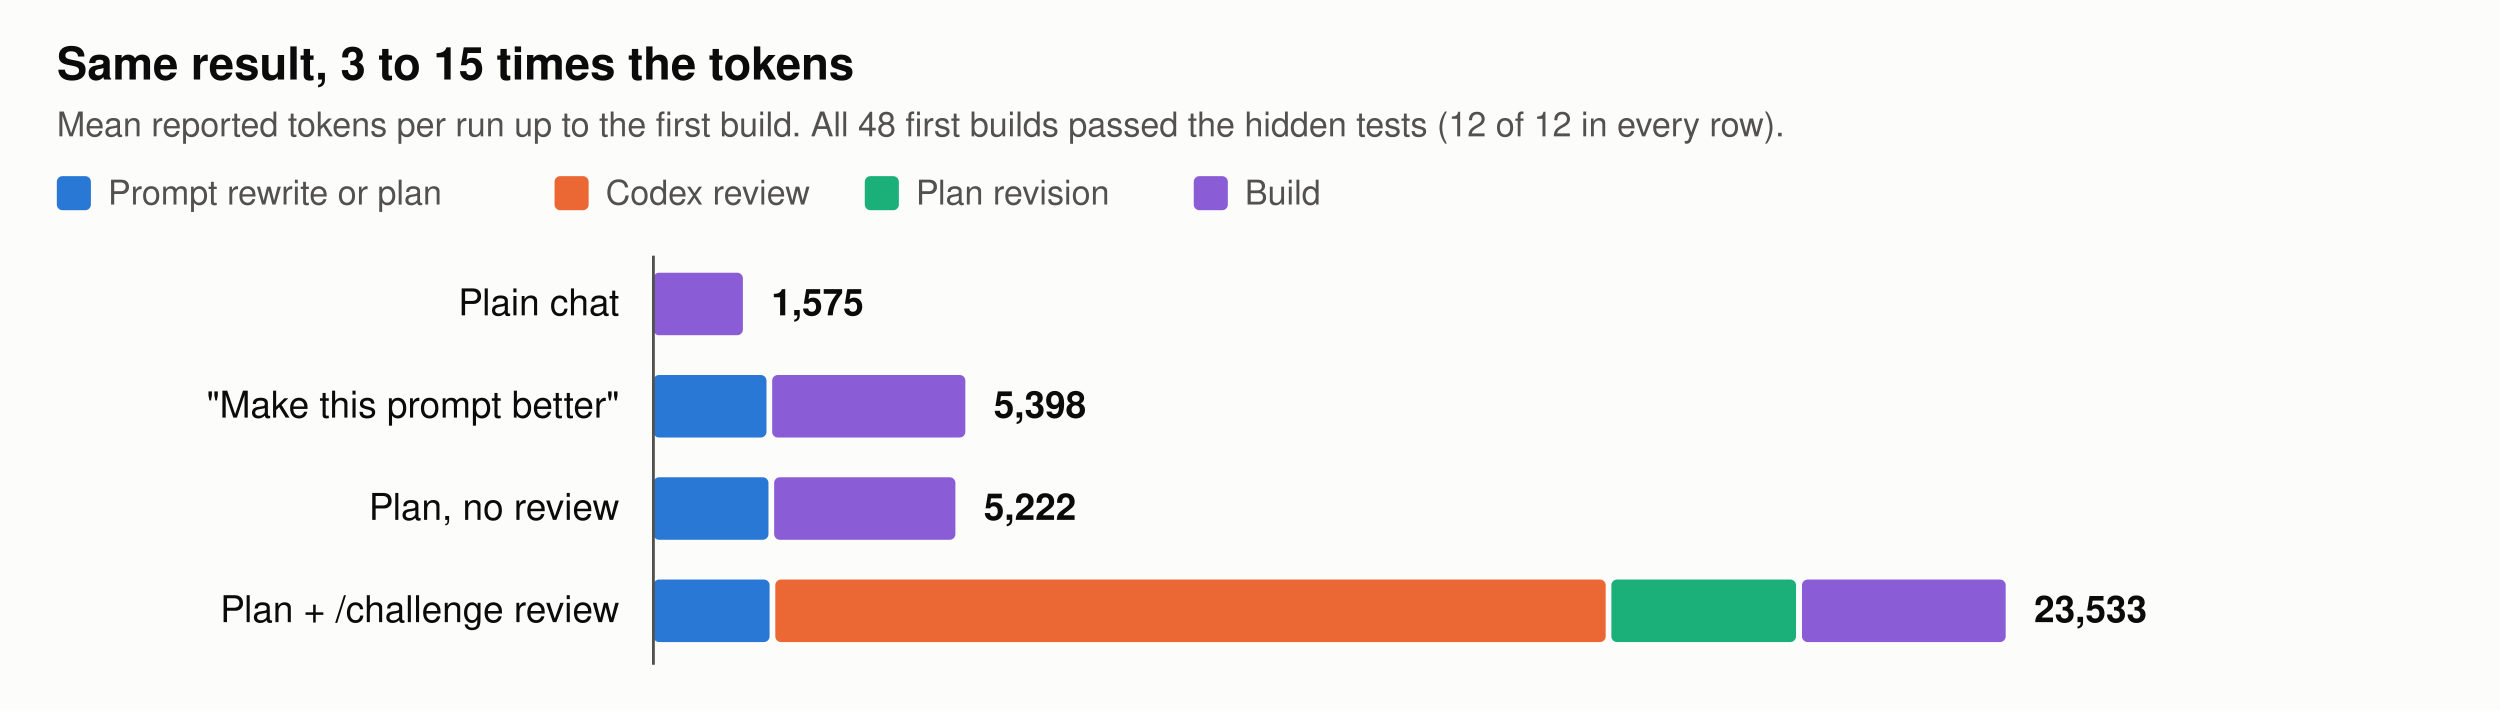
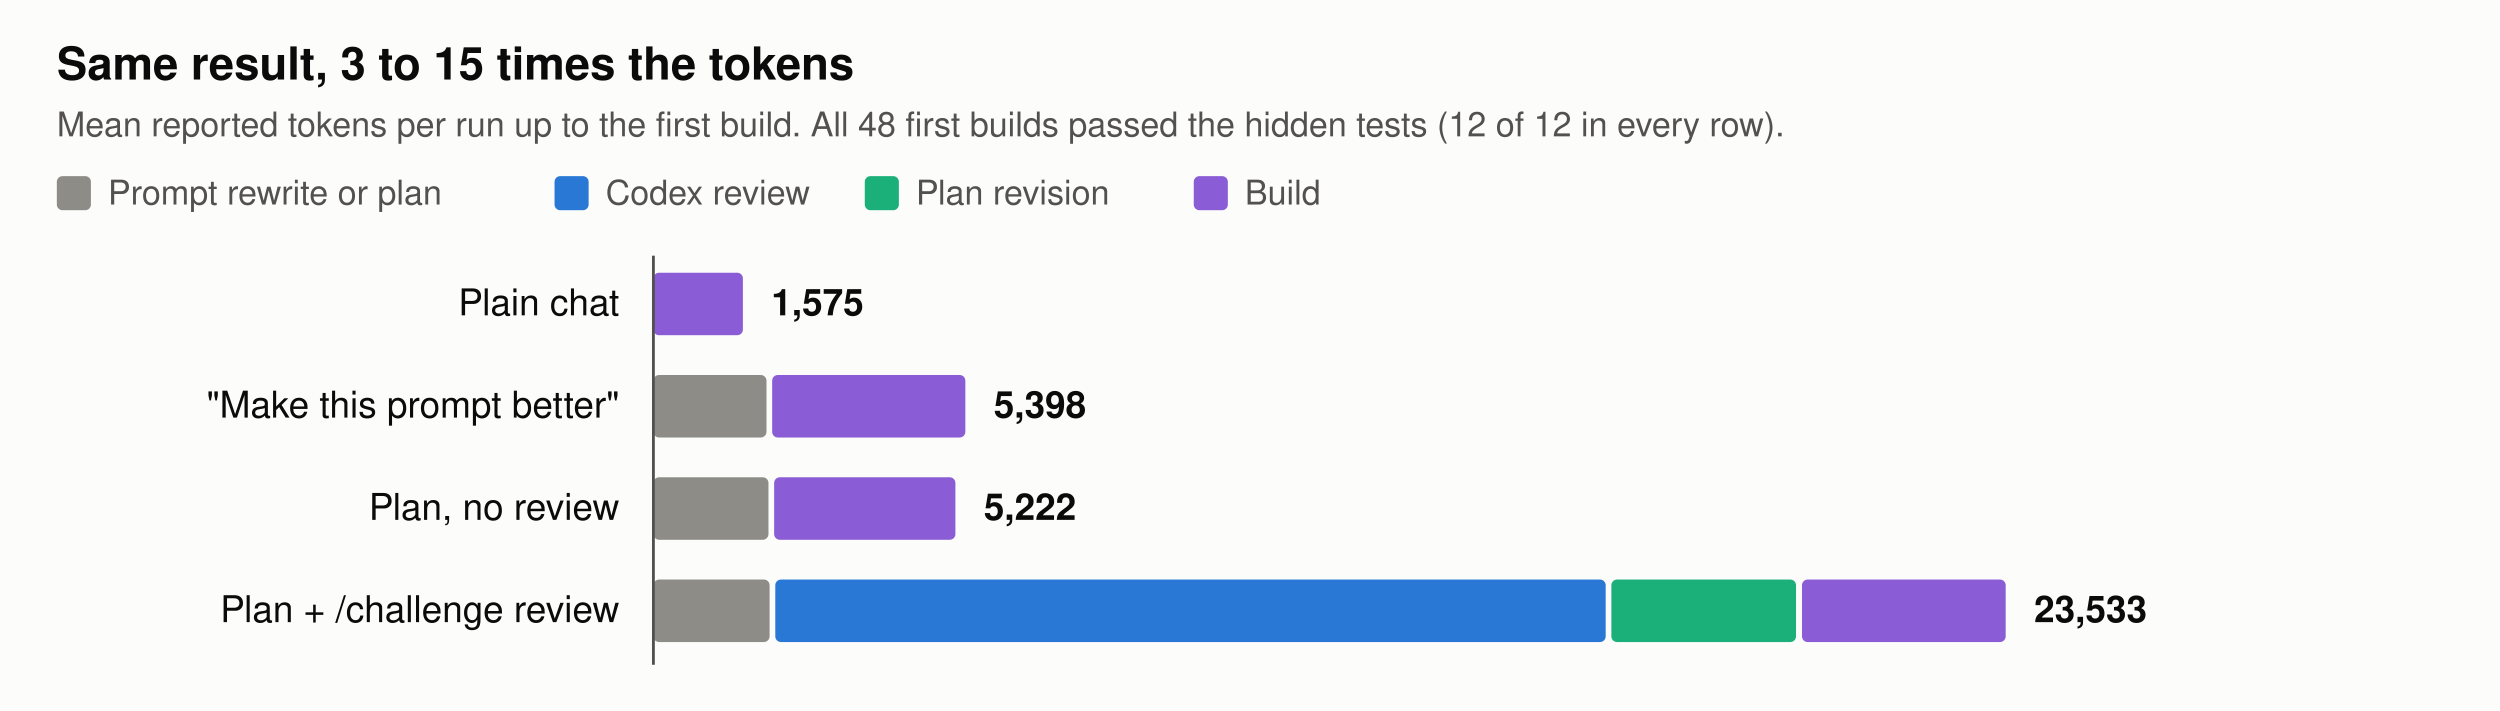
<svg xmlns="http://www.w3.org/2000/svg" viewBox="0 0 880 250" width="880" height="250" role="img" aria-labelledby="t d" font-family="system-ui, -apple-system, 'Segoe UI', Helvetica, Arial, sans-serif">
  <rect width="880" height="250" fill="#fcfcfb" />
  <text x="20" y="28" font-size="16" font-weight="600" fill="#0b0b0b">Same result, 3 to 15 times the tokens</text>
  <text x="20" y="48" font-size="12" fill="#52514e">Mean reported tokens per run up to the first build. All 48 first builds passed the hidden tests (12 of 12 in every row).</text>
-   <rect x="20" y="62" width="12" height="12" rx="2" fill="#2a78d6" />
+   <rect x="20" y="62" width="12" height="12" rx="2" fill="#8d8c87" />
  <text x="38" y="72" font-size="12" fill="#52514e">Prompt rewrite or plan</text>
-   <rect x="195.2" y="62" width="12" height="12" rx="2" fill="#eb6834" />
+   <rect x="195.2" y="62" width="12" height="12" rx="2" fill="#2a78d6" />
  <text x="213.2" y="72" font-size="12" fill="#52514e">Codex review</text>
  <rect x="304.4" y="62" width="12" height="12" rx="2" fill="#1baf7a" />
  <text x="322.4" y="72" font-size="12" fill="#52514e">Plan revision</text>
  <rect x="420.2" y="62" width="12" height="12" rx="2" fill="#8a5cd6" />
  <text x="438.2" y="72" font-size="12" fill="#52514e">Build</text>
  <text x="218" y="111" font-size="13" text-anchor="end" fill="#0b0b0b">Plain chat</text>
  <rect x="230.0" y="96" width="31.5" height="22" rx="2" fill="#8a5cd6" />
  <text x="271.5" y="111" font-size="13" font-weight="600" fill="#0b0b0b">1,575</text>
  <text x="218" y="147" font-size="13" text-anchor="end" fill="#0b0b0b">"Make this prompt better"</text>
-   <rect x="230.0" y="132" width="39.8" height="22" rx="2" fill="#2a78d6" />
+   <rect x="230.0" y="132" width="39.8" height="22" rx="2" fill="#8d8c87" />
  <rect x="271.8" y="132" width="68.0" height="22" rx="2" fill="#8a5cd6" />
  <text x="349.8" y="147" font-size="13" font-weight="600" fill="#0b0b0b">5,398</text>
  <text x="218" y="183" font-size="13" text-anchor="end" fill="#0b0b0b">Plan, no review</text>
-   <rect x="230.0" y="168" width="40.5" height="22" rx="2" fill="#2a78d6" />
+   <rect x="230.0" y="168" width="40.5" height="22" rx="2" fill="#8d8c87" />
  <rect x="272.5" y="168" width="63.8" height="22" rx="2" fill="#8a5cd6" />
  <text x="346.3" y="183" font-size="13" font-weight="600" fill="#0b0b0b">5,222</text>
  <text x="218" y="219" font-size="13" text-anchor="end" fill="#0b0b0b">Plan + /challenge review</text>
-   <rect x="230.0" y="204" width="40.9" height="22" rx="2" fill="#2a78d6" />
-   <rect x="272.9" y="204" width="292.3" height="22" rx="2" fill="#eb6834" />
+   <rect x="230.0" y="204" width="40.9" height="22" rx="2" fill="#8d8c87" />
+   <rect x="272.9" y="204" width="292.3" height="22" rx="2" fill="#2a78d6" />
  <rect x="567.2" y="204" width="65.0" height="22" rx="2" fill="#1baf7a" />
  <rect x="634.3" y="204" width="71.7" height="22" rx="2" fill="#8a5cd6" />
  <text x="716.0" y="219" font-size="13" font-weight="600" fill="#0b0b0b">23,533</text>
  <line x1="230" y1="90" x2="230" y2="234" stroke="#52514e" stroke-width="1" />
</svg>
